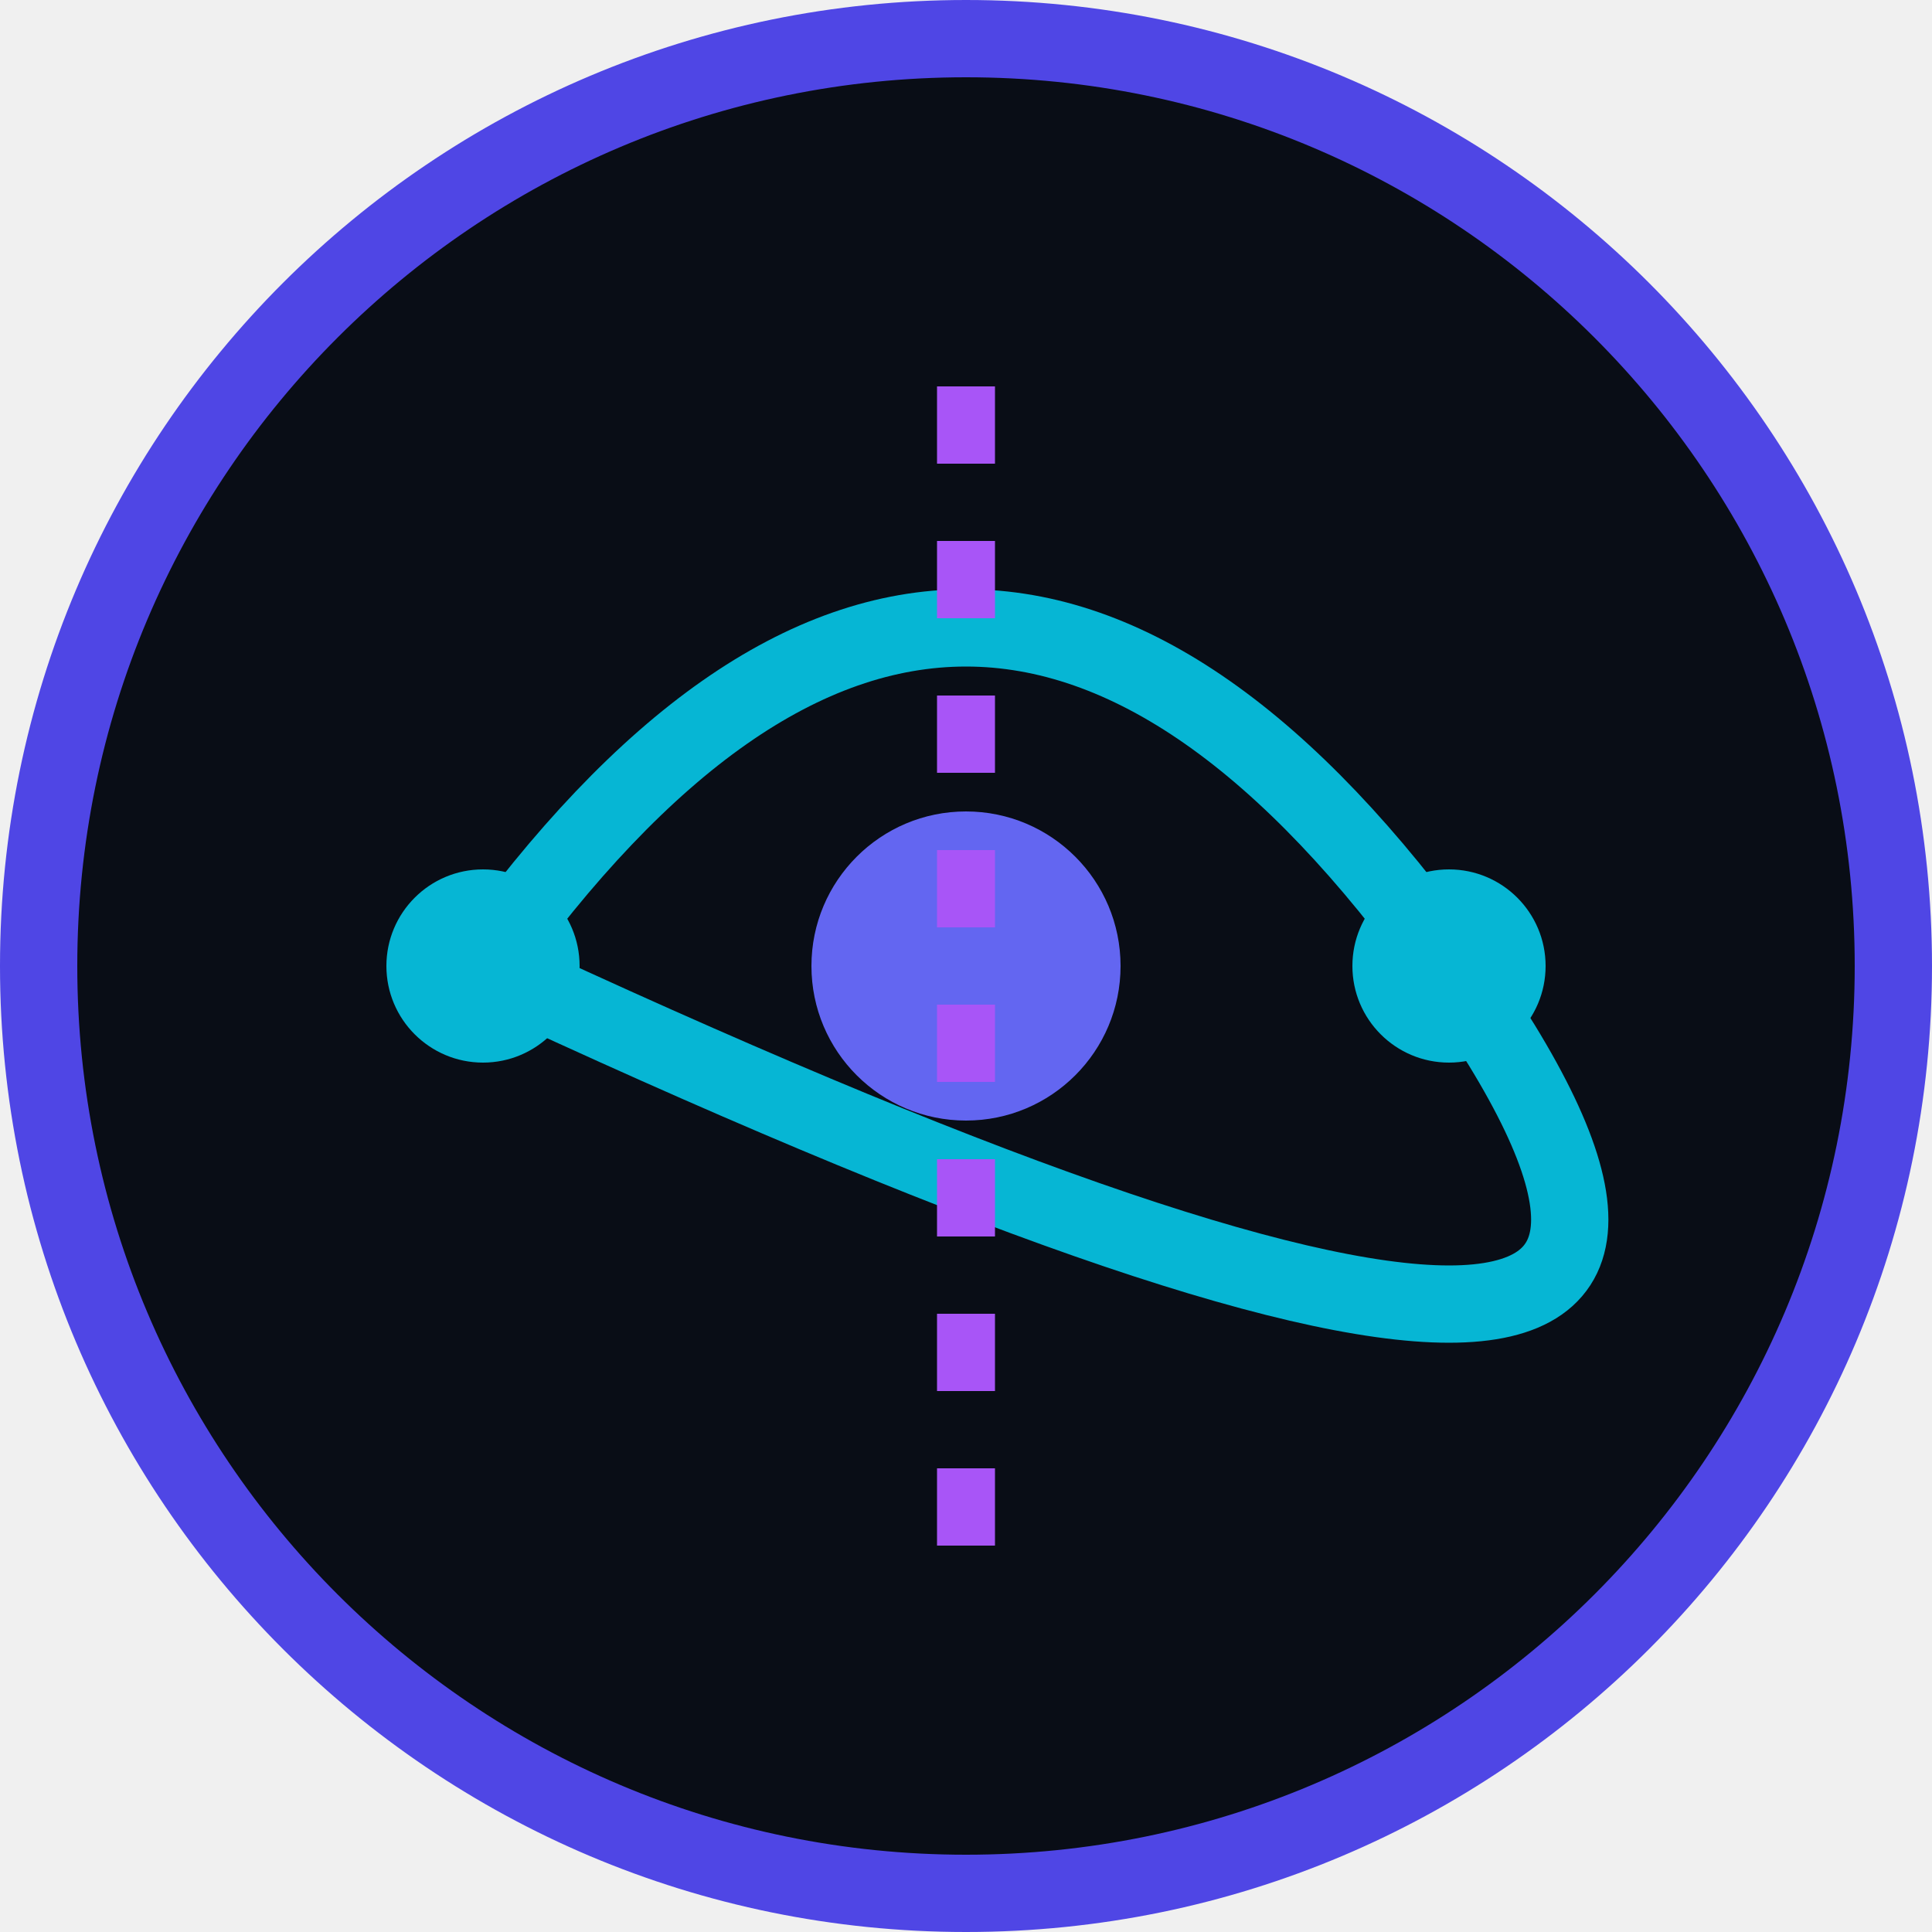
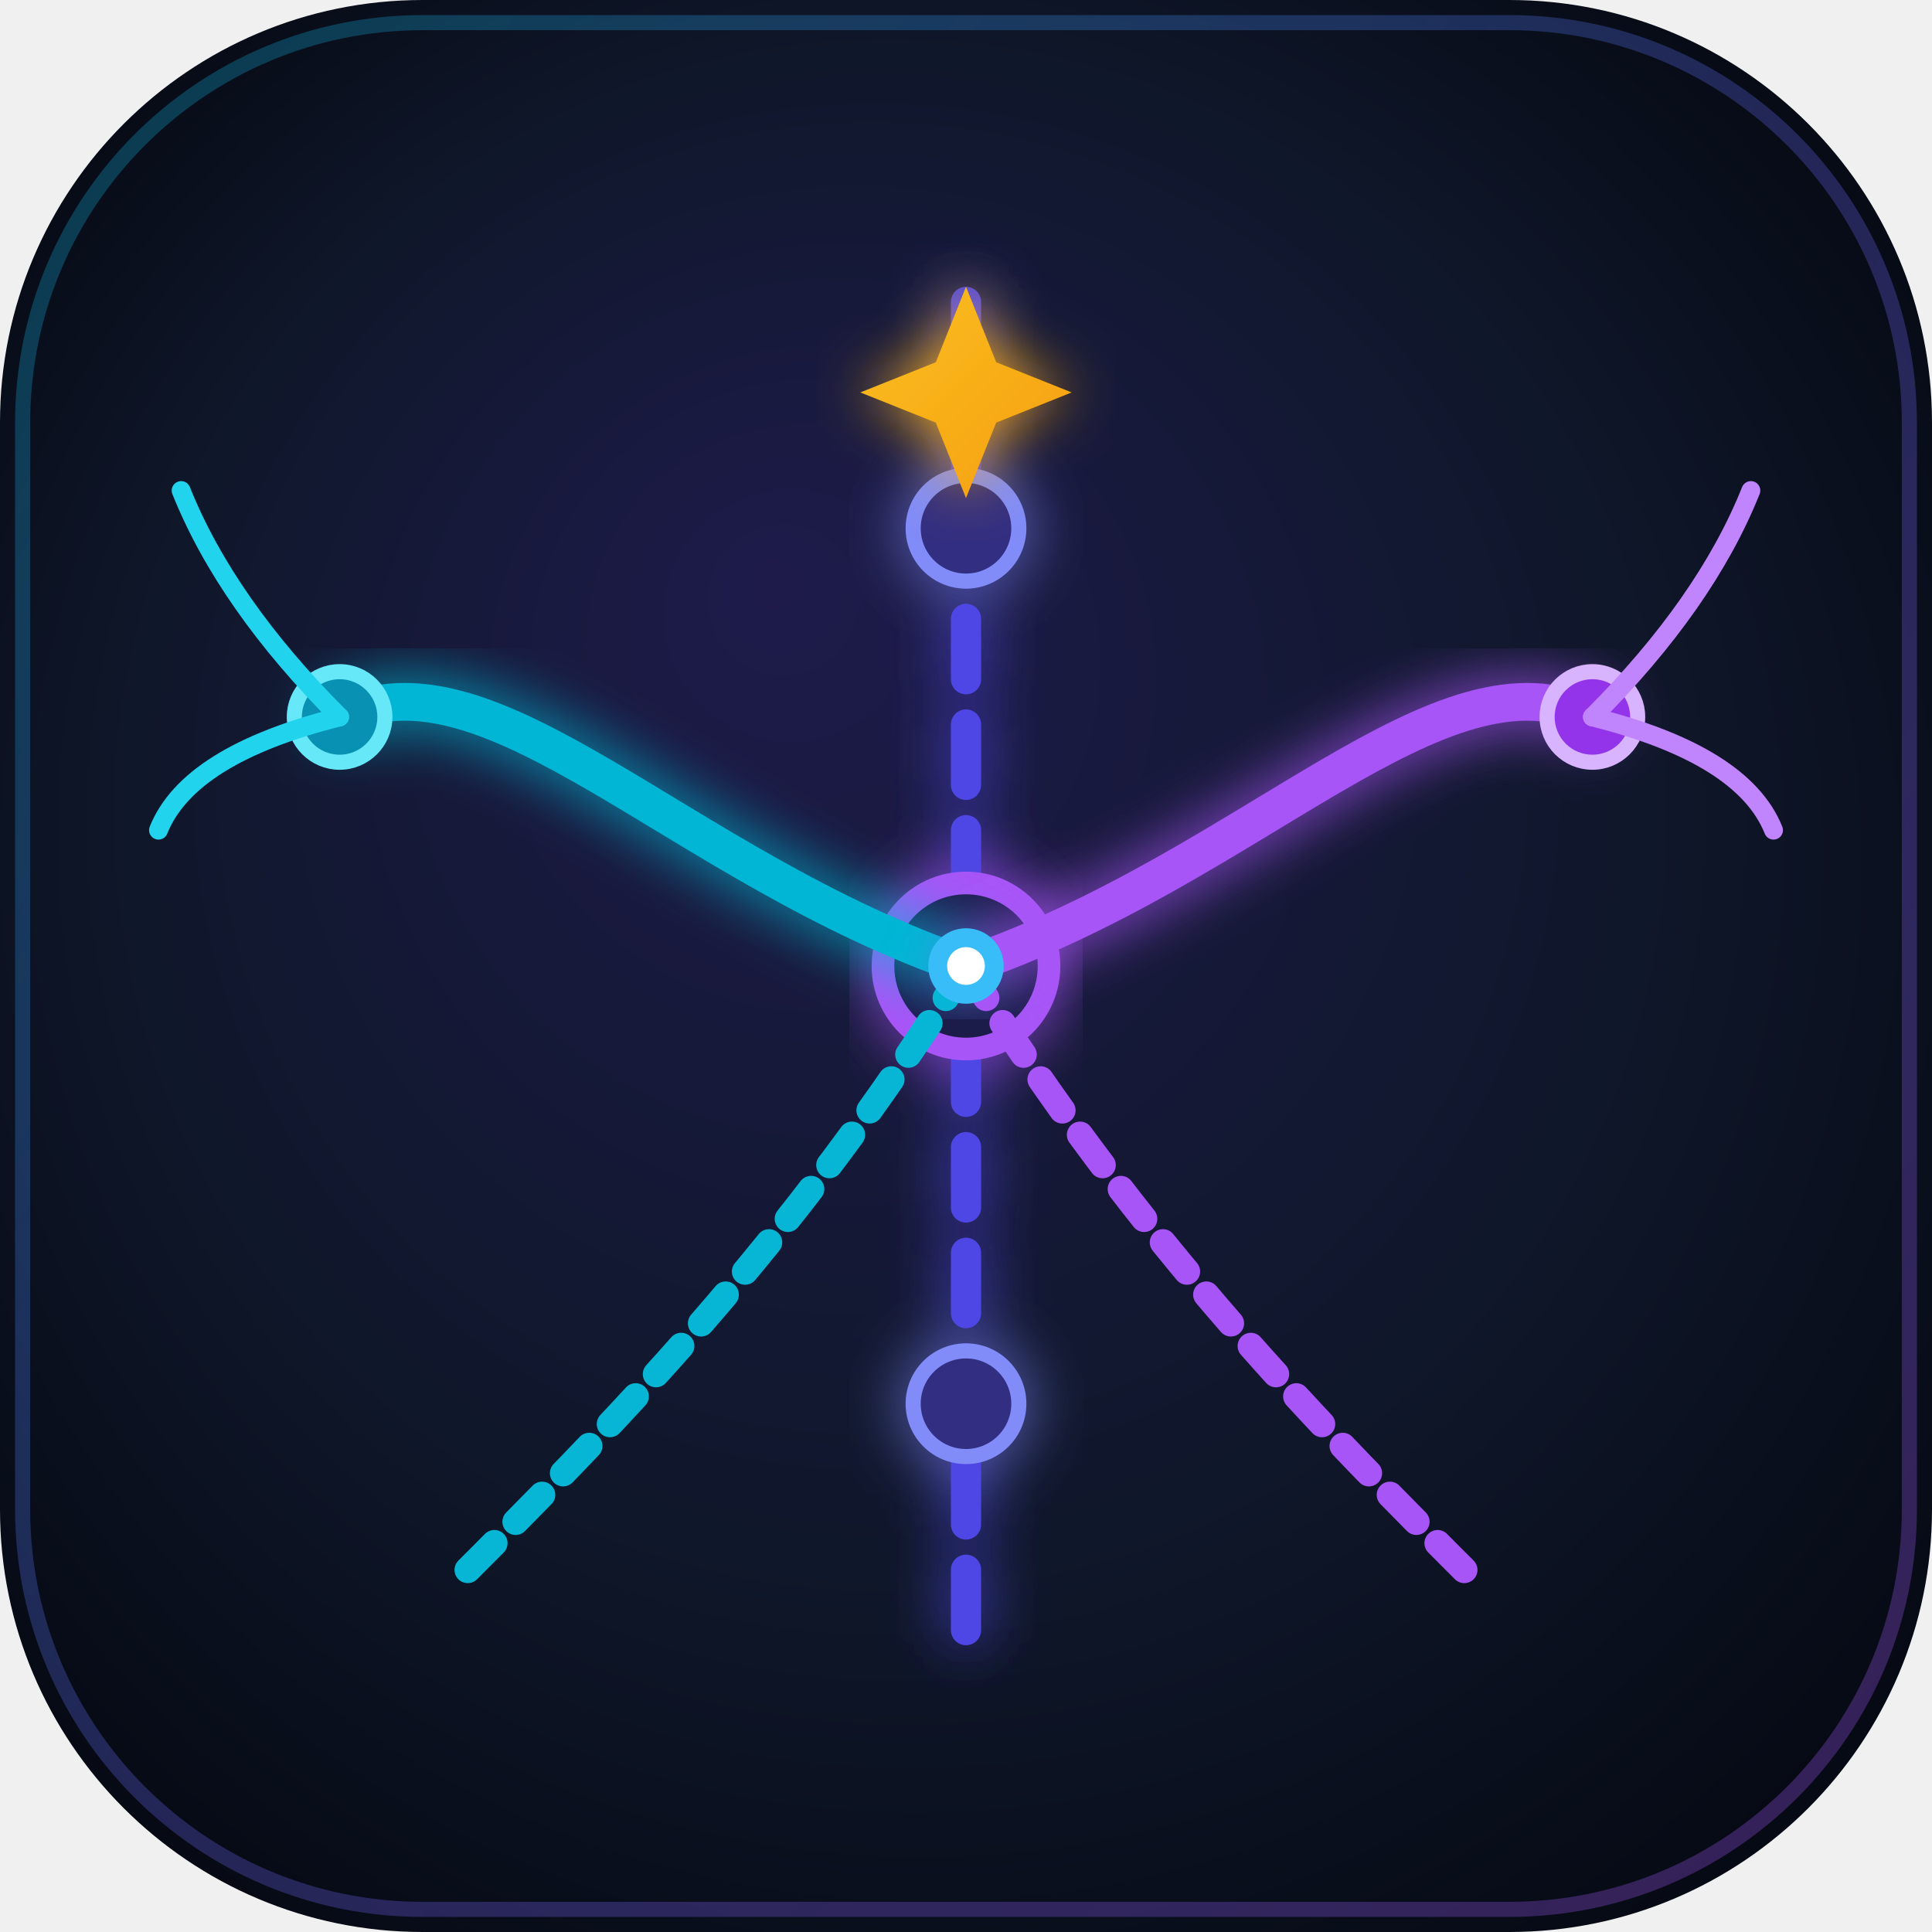
- <svg xmlns="http://www.w3.org/2000/svg" viewBox="0 0 100 100" fill="none">
-   <circle cx="50" cy="50" r="48" fill="#090D16" stroke="#4F46E5" stroke-width="4" />
-   <path d="M25 50 Q 50 15 75 50 T 25 50" fill="none" stroke="#06B6D4" stroke-width="4" stroke-linecap="round" />
-   <circle cx="50" cy="50" r="8" fill="#6366F1" />
-   <circle cx="25" cy="50" r="5" fill="#06B6D4" />
-   <circle cx="75" cy="50" r="5" fill="#06B6D4" />
-   <path d="M50 20 L50 80" stroke="#A855F7" stroke-width="3" stroke-dasharray="4 4" />
+ <svg xmlns="http://www.w3.org/2000/svg" viewBox="0 0 512 512" fill="none">
+   <defs>
+     <radialGradient id="bgGrad" cx="50%" cy="50%" r="65%" fx="40%" fy="30%">
+       <stop offset="0%" stop-color="#1e1b4b" />
+       <stop offset="60%" stop-color="#0f172a" />
+       <stop offset="100%" stop-color="#050811" />
+     </radialGradient>
+     <filter id="glow" x="-20%" y="-20%" width="140%" height="140%">
+       <feGaussianBlur stdDeviation="8" result="blur" />
+       <feComposite in="SourceGraphic" in2="blur" operator="over" />
+     </filter>
+     <linearGradient id="cyanViolet" x1="0%" y1="0%" x2="100%" y2="100%">
+       <stop offset="0%" stop-color="#06b6d4" />
+       <stop offset="50%" stop-color="#6366f1" />
+       <stop offset="100%" stop-color="#a855f7" />
+     </linearGradient>
+     <linearGradient id="amberGlow" x1="0%" y1="0%" x2="100%" y2="100%">
+       <stop offset="0%" stop-color="#fbbf24" />
+       <stop offset="100%" stop-color="#f59e0b" />
+     </linearGradient>
+   </defs>
+   <rect width="512" height="512" rx="112" fill="url(#bgGrad)" />
+   <rect x="6" y="6" width="500" height="500" rx="106" stroke="url(#cyanViolet)" stroke-width="4" stroke-opacity="0.3" fill="none" />
+   <g filter="url(#glow)">
+     <line x1="256" y1="80" x2="256" y2="432" stroke="#4f46e5" stroke-width="8" stroke-dasharray="16 12" stroke-linecap="round" />
+     <circle cx="256" cy="140" r="14" fill="#312e81" stroke="#818cf8" stroke-width="4" />
+     <circle cx="256" cy="256" r="22" fill="#1e1b4b" stroke="#a855f7" stroke-width="6" />
+     <circle cx="256" cy="372" r="14" fill="#312e81" stroke="#818cf8" stroke-width="4" />
+   </g>
+   <path d="M 256 256 C 180 230, 130 170, 90 190" fill="none" stroke="#06b6d4" stroke-width="10" stroke-linecap="round" filter="url(#glow)" />
+   <circle cx="90" cy="190" r="12" fill="#0891b2" stroke="#67e8f9" stroke-width="4" />
+   <path d="M 90 190 Q 60 160, 48 130" fill="none" stroke="#22d3ee" stroke-width="5" stroke-linecap="round" />
+   <path d="M 90 190 Q 50 200, 42 220" fill="none" stroke="#22d3ee" stroke-width="5" stroke-linecap="round" />
+   <path d="M 256 256 C 332 230, 382 170, 422 190" fill="none" stroke="#a855f7" stroke-width="10" stroke-linecap="round" filter="url(#glow)" />
+   <circle cx="422" cy="190" r="12" fill="#9333ea" stroke="#d8b4fe" stroke-width="4" />
+   <path d="M 422 190 Q 452 160, 464 130" fill="none" stroke="#c084fc" stroke-width="5" stroke-linecap="round" />
+   <path d="M 422 190 Q 462 200, 470 220" fill="none" stroke="#c084fc" stroke-width="5" stroke-linecap="round" />
+   <path d="M 256 256 C 210 330, 160 380, 120 420" fill="none" stroke="#06b6d4" stroke-width="7" stroke-linecap="round" stroke-dasharray="10 8" />
+   <path d="M 256 256 C 302 330, 352 380, 392 420" fill="none" stroke="#a855f7" stroke-width="7" stroke-linecap="round" stroke-dasharray="10 8" />
+   <circle cx="256" cy="256" r="10" fill="#38bdf8" />
+   <circle cx="256" cy="256" r="5" fill="#ffffff" />
+   <polygon points="256,76 264,96 284,104 264,112 256,132 248,112 228,104 248,96" fill="url(#amberGlow)" filter="url(#glow)" />
</svg>
